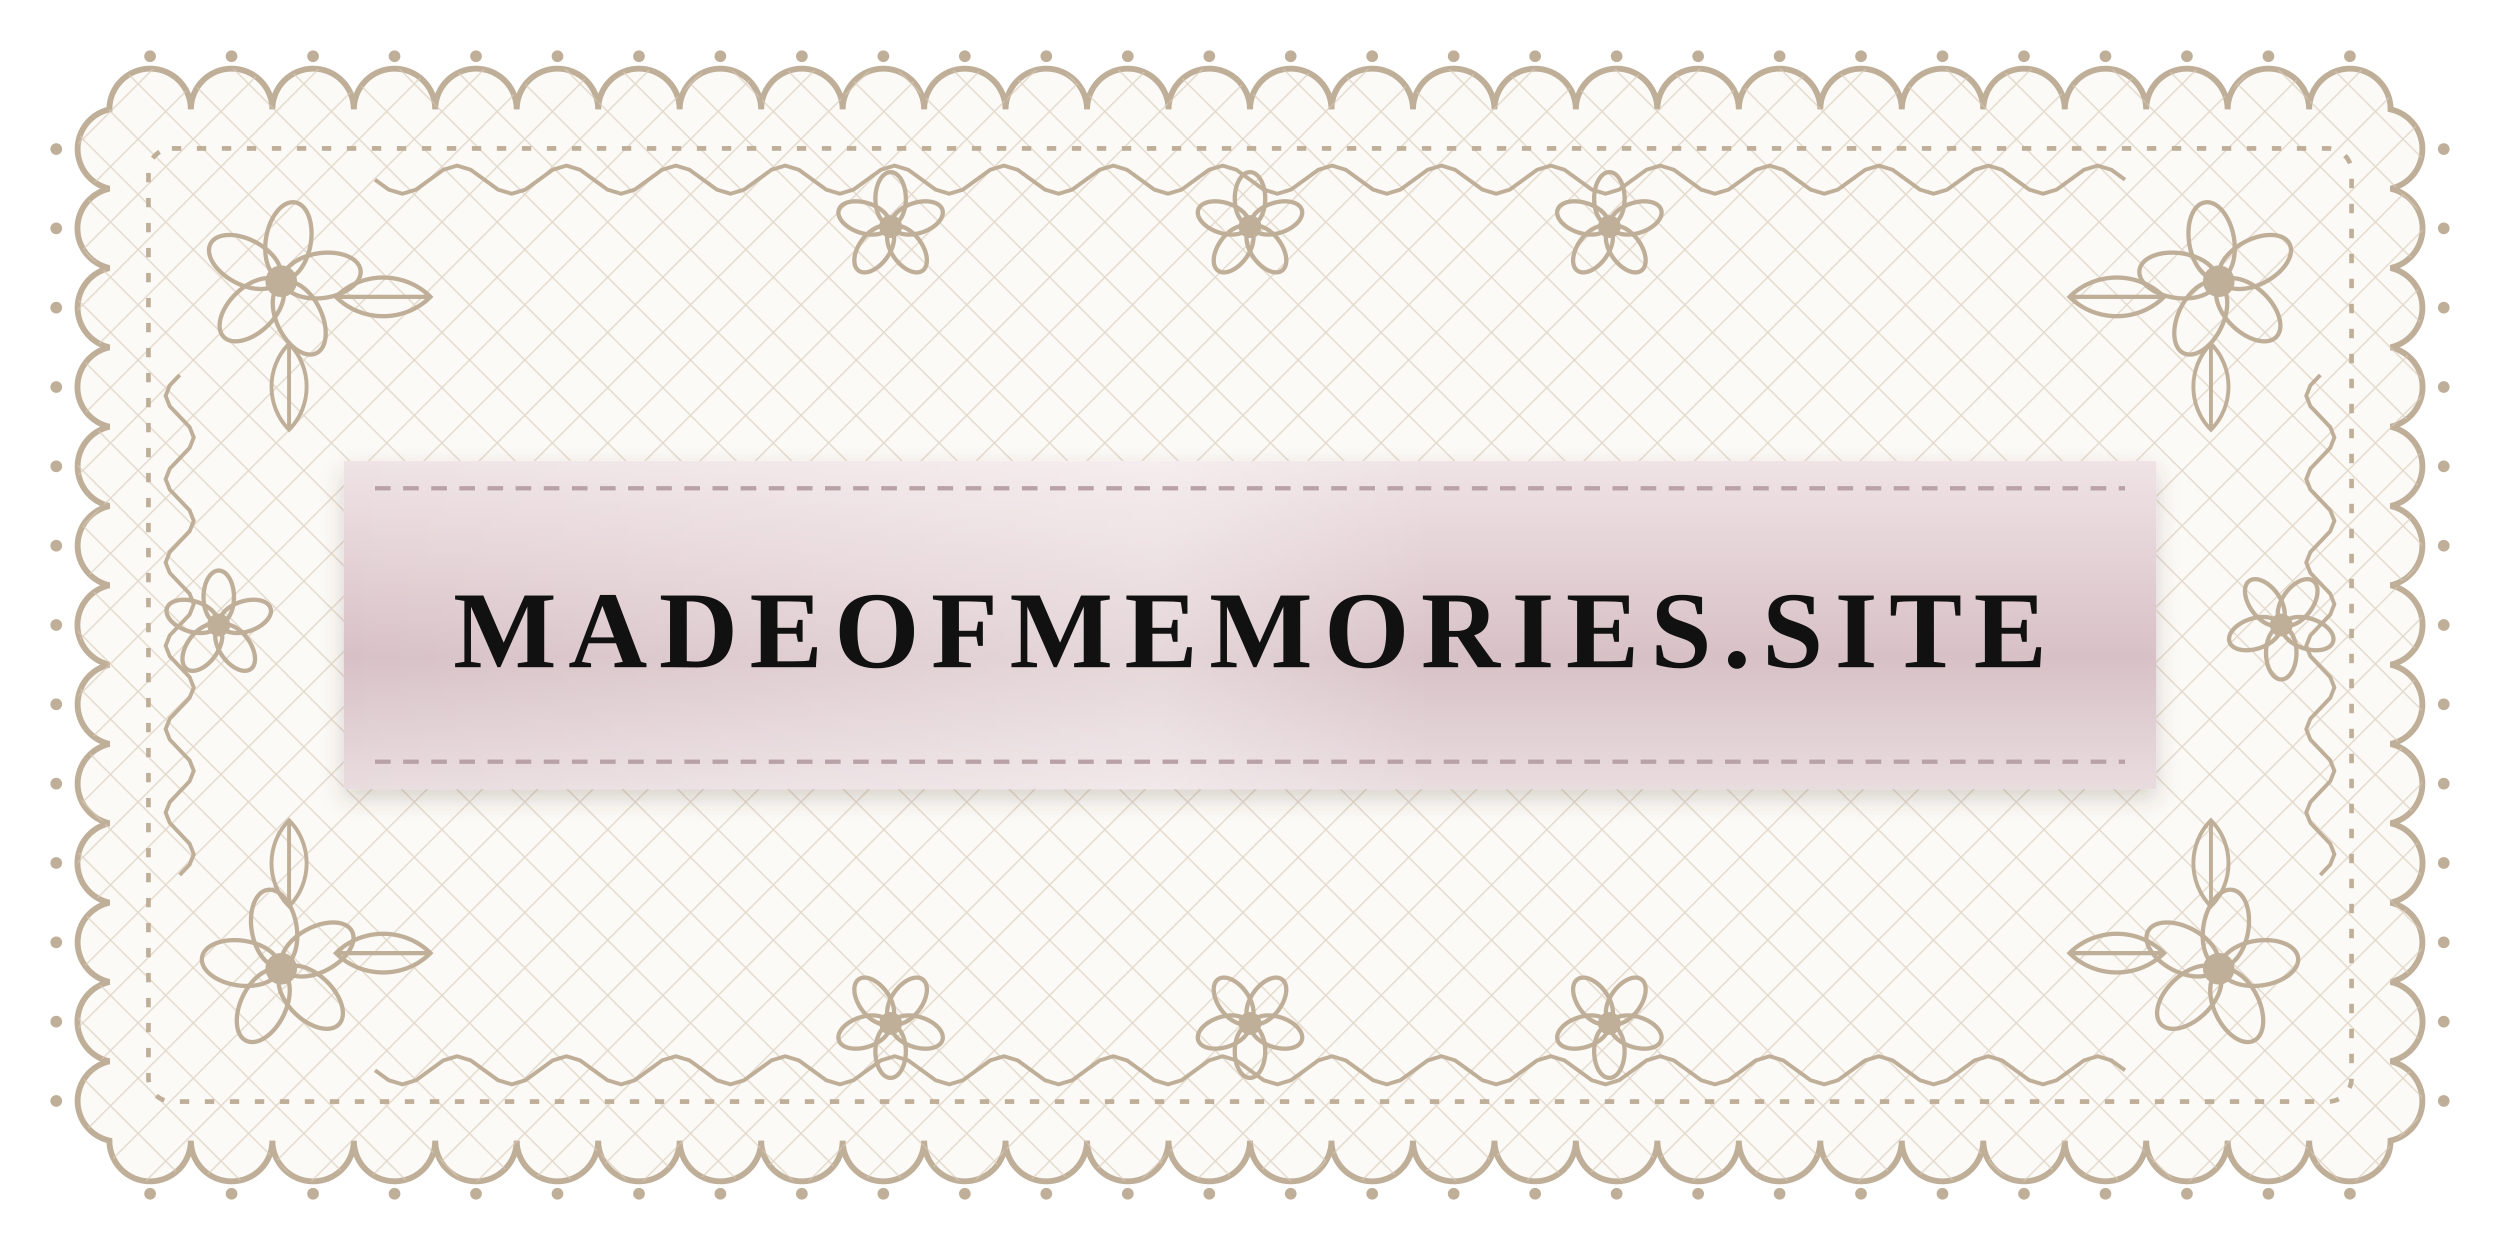
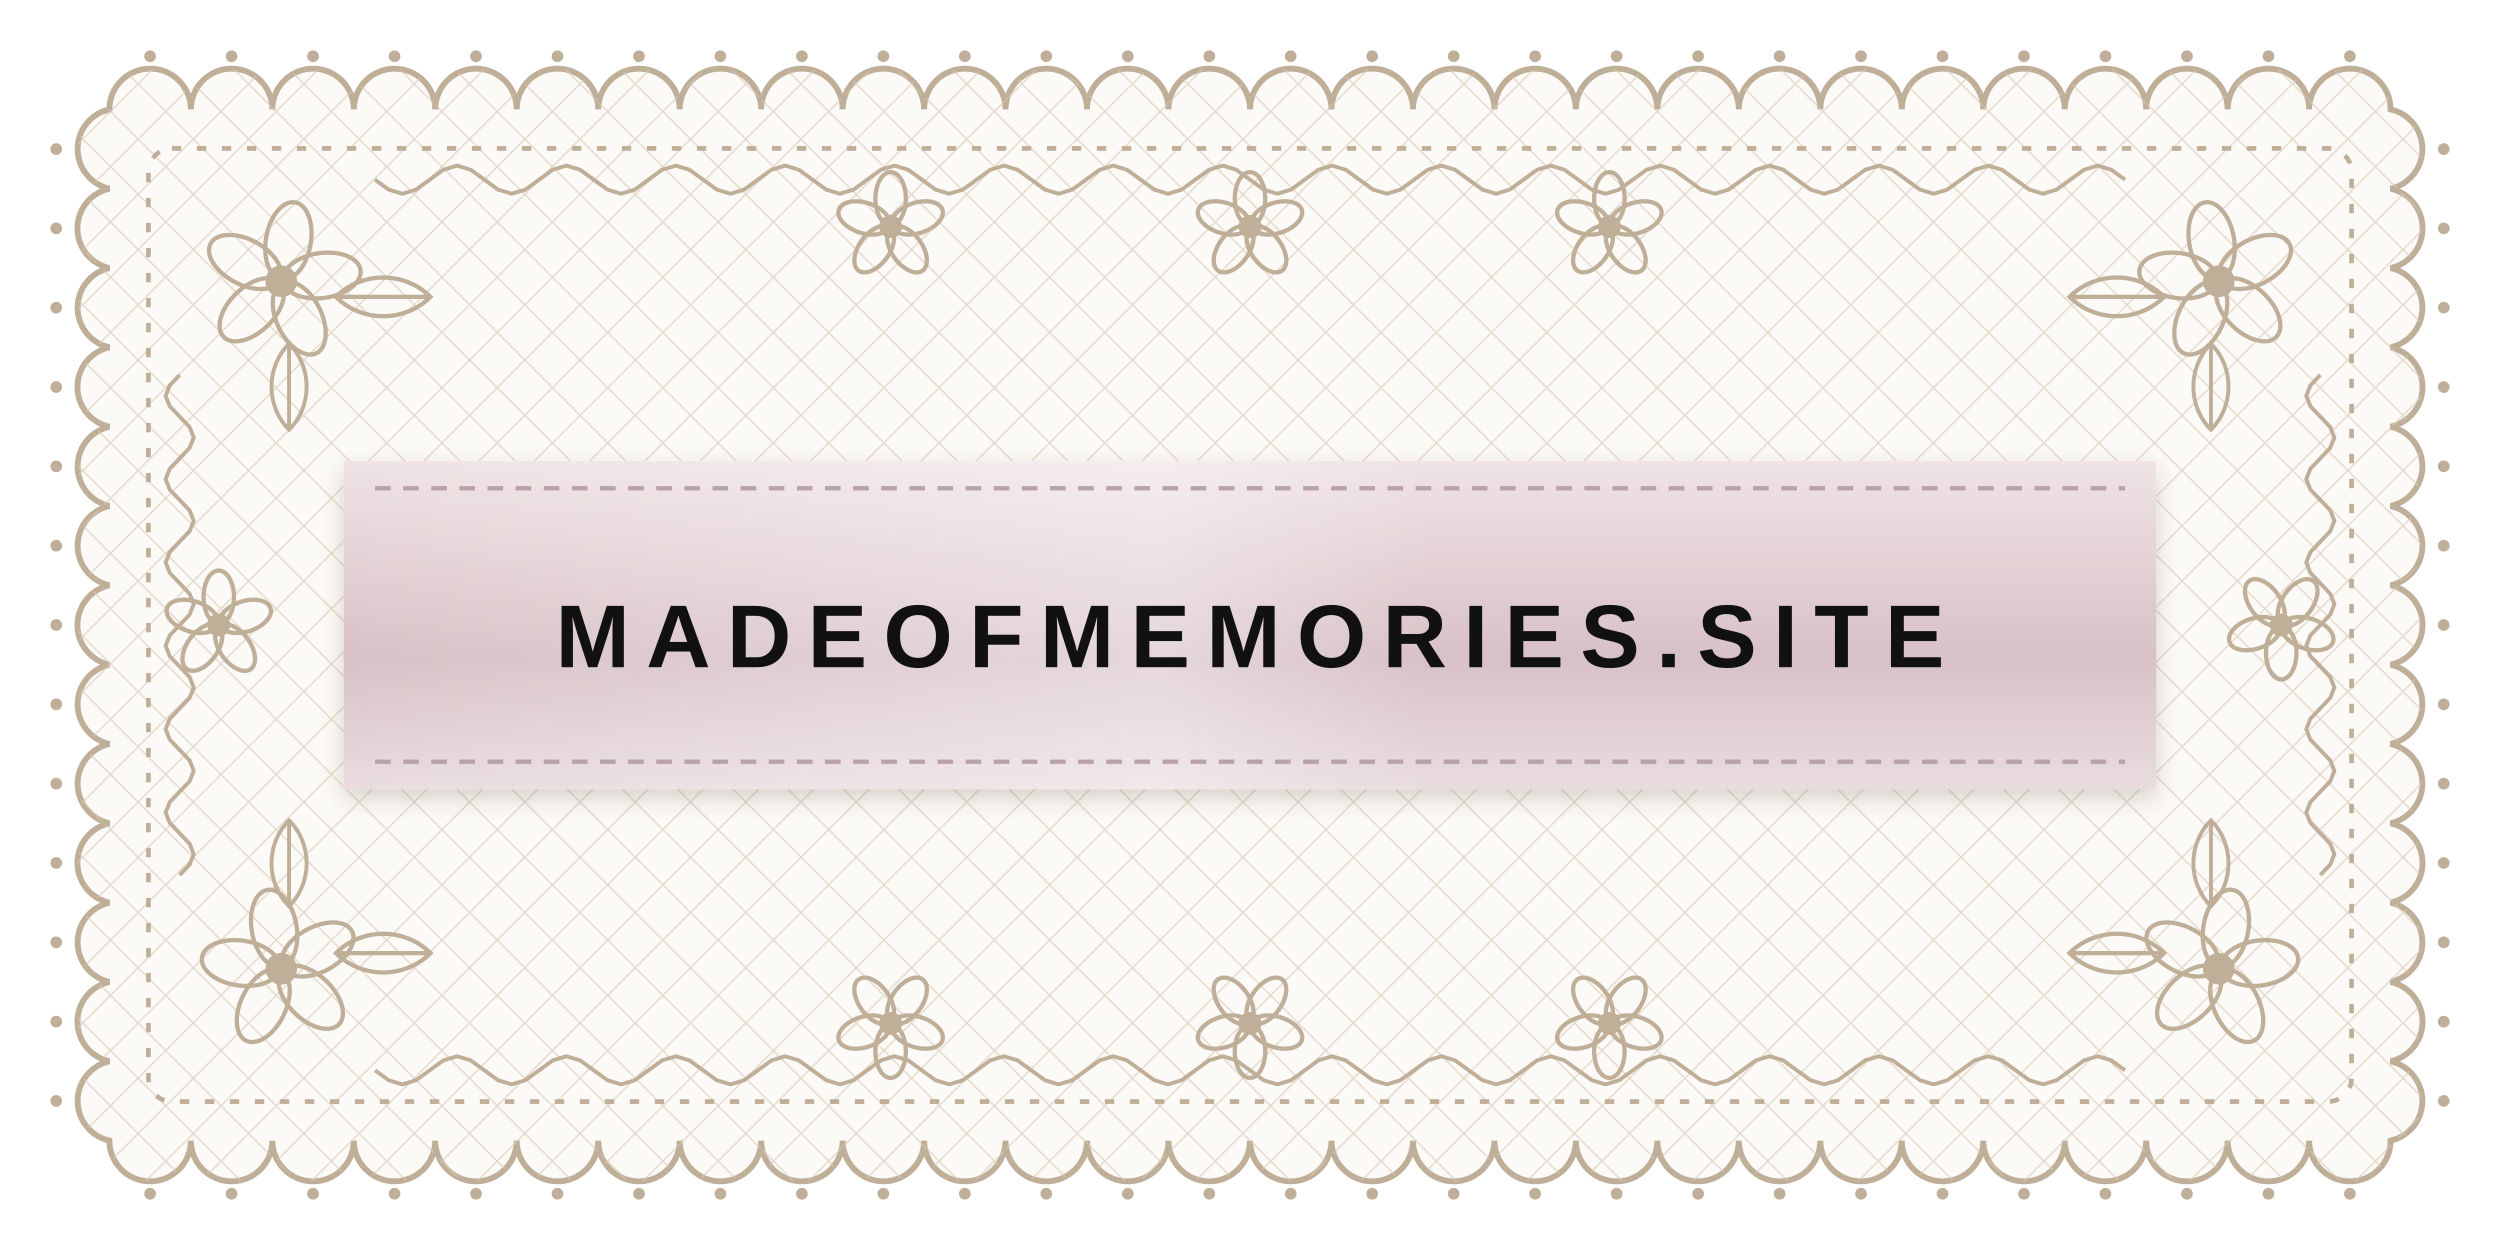
<svg xmlns="http://www.w3.org/2000/svg" viewBox="0 0 320 160" role="img" aria-label="madeofmemories.site">
  <defs>
    <pattern id="mom-net" width="5" height="5" patternUnits="userSpaceOnUse" patternTransform="rotate(45)">
      <path d="M0 0H5M0 0V5" stroke="#d8cbb9" stroke-width=".35" opacity=".7" />
    </pattern>
    <linearGradient id="mom-satin" x1="0" y1="0" x2="0" y2="1">
      <stop offset="0" stop-color="#efe3e5" />
      <stop offset=".35" stop-color="#e2cfd3" />
      <stop offset=".6" stop-color="#d7c1c6" />
      <stop offset="1" stop-color="#e9dcdf" />
    </linearGradient>
    <linearGradient id="mom-sheen" x1="0" y1="0" x2="1" y2="0">
      <stop offset="0" stop-color="#fff" stop-opacity="0" />
      <stop offset=".45" stop-color="#fff" stop-opacity=".35" />
      <stop offset=".6" stop-color="#fff" stop-opacity="0" />
    </linearGradient>
    <filter id="mom-shadow" x="-10%" y="-30%" width="120%" height="160%">
      <feDropShadow dx="0" dy="1.2" stdDeviation="1.4" flood-color="#5a4636" flood-opacity=".22" />
    </filter>
  </defs>
  <path d="M14 14 A5.20 5.20 0 0 1 24.43 14.00 A5.20 5.20 0 0 1 34.86 14.00 A5.20 5.20 0 0 1 45.29 14.00 A5.20 5.20 0 0 1 55.71 14.00 A5.20 5.20 0 0 1 66.14 14.00 A5.20 5.20 0 0 1 76.57 14.00 A5.20 5.20 0 0 1 87.00 14.00 A5.20 5.20 0 0 1 97.43 14.00 A5.20 5.20 0 0 1 107.86 14.00 A5.20 5.20 0 0 1 118.29 14.00 A5.20 5.20 0 0 1 128.71 14.00 A5.20 5.20 0 0 1 139.14 14.00 A5.20 5.20 0 0 1 149.57 14.00 A5.20 5.20 0 0 1 160.00 14.00 A5.20 5.20 0 0 1 170.43 14.00 A5.20 5.20 0 0 1 180.86 14.00 A5.20 5.20 0 0 1 191.29 14.00 A5.20 5.20 0 0 1 201.71 14.00 A5.20 5.20 0 0 1 212.14 14.00 A5.20 5.20 0 0 1 222.57 14.00 A5.20 5.20 0 0 1 233.00 14.00 A5.20 5.20 0 0 1 243.43 14.00 A5.20 5.20 0 0 1 253.86 14.00 A5.20 5.20 0 0 1 264.29 14.00 A5.20 5.20 0 0 1 274.71 14.00 A5.20 5.20 0 0 1 285.14 14.00 A5.20 5.20 0 0 1 295.57 14.00 A5.20 5.20 0 0 1 306.00 14.00 A5.20 5.20 0 0 1 306.00 24.15 A5.20 5.20 0 0 1 306.00 34.31 A5.20 5.20 0 0 1 306.00 44.46 A5.20 5.20 0 0 1 306.00 54.62 A5.20 5.20 0 0 1 306.00 64.77 A5.20 5.20 0 0 1 306.00 74.92 A5.20 5.20 0 0 1 306.00 85.08 A5.20 5.20 0 0 1 306.00 95.23 A5.20 5.20 0 0 1 306.00 105.38 A5.20 5.20 0 0 1 306.00 115.54 A5.20 5.20 0 0 1 306.00 125.69 A5.20 5.20 0 0 1 306.00 135.85 A5.20 5.20 0 0 1 306.00 146.00 A5.20 5.20 0 0 1 295.57 146.00 A5.20 5.20 0 0 1 285.14 146.00 A5.20 5.20 0 0 1 274.71 146.00 A5.20 5.20 0 0 1 264.29 146.00 A5.20 5.20 0 0 1 253.86 146.00 A5.20 5.20 0 0 1 243.43 146.00 A5.20 5.20 0 0 1 233.00 146.00 A5.20 5.20 0 0 1 222.57 146.00 A5.20 5.20 0 0 1 212.14 146.00 A5.20 5.20 0 0 1 201.71 146.00 A5.20 5.20 0 0 1 191.29 146.00 A5.20 5.20 0 0 1 180.86 146.00 A5.20 5.20 0 0 1 170.43 146.00 A5.20 5.20 0 0 1 160.00 146.00 A5.20 5.20 0 0 1 149.57 146.00 A5.20 5.20 0 0 1 139.14 146.00 A5.20 5.20 0 0 1 128.71 146.00 A5.20 5.20 0 0 1 118.29 146.00 A5.20 5.20 0 0 1 107.86 146.00 A5.20 5.20 0 0 1 97.43 146.00 A5.20 5.20 0 0 1 87.00 146.00 A5.20 5.20 0 0 1 76.57 146.00 A5.20 5.20 0 0 1 66.14 146.00 A5.20 5.20 0 0 1 55.71 146.00 A5.20 5.20 0 0 1 45.29 146.00 A5.20 5.20 0 0 1 34.86 146.00 A5.20 5.20 0 0 1 24.43 146.00 A5.20 5.20 0 0 1 14.00 146.00 A5.20 5.20 0 0 1 14.00 135.85 A5.20 5.20 0 0 1 14.00 125.69 A5.20 5.20 0 0 1 14.00 115.54 A5.20 5.20 0 0 1 14.00 105.38 A5.20 5.20 0 0 1 14.00 95.23 A5.20 5.20 0 0 1 14.00 85.08 A5.20 5.20 0 0 1 14.00 74.92 A5.20 5.20 0 0 1 14.00 64.77 A5.20 5.20 0 0 1 14.00 54.62 A5.20 5.20 0 0 1 14.00 44.46 A5.20 5.20 0 0 1 14.00 34.31 A5.20 5.20 0 0 1 14.00 24.15 A5.20 5.20 0 0 1 14.00 14.00Z" fill="#fcfaf6" stroke="#bfae98" stroke-width=".75" />
  <g fill="#bfae98">
    <circle cx="19.21" cy="7.20" r=".75" />
    <circle cx="29.64" cy="7.20" r=".75" />
    <circle cx="40.07" cy="7.20" r=".75" />
    <circle cx="50.50" cy="7.20" r=".75" />
    <circle cx="60.93" cy="7.20" r=".75" />
    <circle cx="71.36" cy="7.20" r=".75" />
    <circle cx="81.79" cy="7.20" r=".75" />
    <circle cx="92.21" cy="7.20" r=".75" />
    <circle cx="102.64" cy="7.20" r=".75" />
    <circle cx="113.07" cy="7.20" r=".75" />
    <circle cx="123.50" cy="7.20" r=".75" />
    <circle cx="133.93" cy="7.20" r=".75" />
    <circle cx="144.36" cy="7.20" r=".75" />
    <circle cx="154.79" cy="7.20" r=".75" />
    <circle cx="165.21" cy="7.20" r=".75" />
    <circle cx="175.64" cy="7.20" r=".75" />
    <circle cx="186.07" cy="7.20" r=".75" />
    <circle cx="196.50" cy="7.20" r=".75" />
    <circle cx="206.93" cy="7.20" r=".75" />
    <circle cx="217.36" cy="7.20" r=".75" />
    <circle cx="227.79" cy="7.20" r=".75" />
    <circle cx="238.21" cy="7.20" r=".75" />
    <circle cx="248.64" cy="7.20" r=".75" />
    <circle cx="259.07" cy="7.20" r=".75" />
    <circle cx="269.50" cy="7.20" r=".75" />
    <circle cx="279.93" cy="7.20" r=".75" />
    <circle cx="290.36" cy="7.20" r=".75" />
    <circle cx="300.79" cy="7.20" r=".75" />
    <circle cx="312.80" cy="19.08" r=".75" />
    <circle cx="312.80" cy="29.23" r=".75" />
    <circle cx="312.80" cy="39.38" r=".75" />
    <circle cx="312.80" cy="49.54" r=".75" />
    <circle cx="312.80" cy="59.69" r=".75" />
    <circle cx="312.80" cy="69.85" r=".75" />
    <circle cx="312.80" cy="80.00" r=".75" />
    <circle cx="312.80" cy="90.15" r=".75" />
    <circle cx="312.80" cy="100.31" r=".75" />
    <circle cx="312.80" cy="110.46" r=".75" />
    <circle cx="312.80" cy="120.62" r=".75" />
    <circle cx="312.80" cy="130.77" r=".75" />
    <circle cx="312.80" cy="140.92" r=".75" />
    <circle cx="300.79" cy="152.80" r=".75" />
    <circle cx="290.36" cy="152.80" r=".75" />
    <circle cx="279.93" cy="152.80" r=".75" />
    <circle cx="269.50" cy="152.80" r=".75" />
    <circle cx="259.07" cy="152.80" r=".75" />
    <circle cx="248.64" cy="152.80" r=".75" />
    <circle cx="238.21" cy="152.80" r=".75" />
    <circle cx="227.79" cy="152.80" r=".75" />
    <circle cx="217.36" cy="152.80" r=".75" />
    <circle cx="206.93" cy="152.80" r=".75" />
    <circle cx="196.50" cy="152.80" r=".75" />
    <circle cx="186.07" cy="152.80" r=".75" />
    <circle cx="175.64" cy="152.80" r=".75" />
    <circle cx="165.21" cy="152.80" r=".75" />
    <circle cx="154.79" cy="152.80" r=".75" />
    <circle cx="144.36" cy="152.80" r=".75" />
    <circle cx="133.93" cy="152.80" r=".75" />
    <circle cx="123.50" cy="152.80" r=".75" />
    <circle cx="113.07" cy="152.80" r=".75" />
    <circle cx="102.64" cy="152.80" r=".75" />
    <circle cx="92.21" cy="152.80" r=".75" />
    <circle cx="81.79" cy="152.80" r=".75" />
    <circle cx="71.36" cy="152.80" r=".75" />
    <circle cx="60.93" cy="152.80" r=".75" />
    <circle cx="50.50" cy="152.80" r=".75" />
    <circle cx="40.07" cy="152.80" r=".75" />
    <circle cx="29.64" cy="152.80" r=".75" />
    <circle cx="19.21" cy="152.80" r=".75" />
    <circle cx="7.20" cy="140.92" r=".75" />
    <circle cx="7.20" cy="130.77" r=".75" />
    <circle cx="7.20" cy="120.62" r=".75" />
    <circle cx="7.20" cy="110.46" r=".75" />
    <circle cx="7.20" cy="100.31" r=".75" />
    <circle cx="7.20" cy="90.15" r=".75" />
    <circle cx="7.20" cy="80.00" r=".75" />
    <circle cx="7.20" cy="69.85" r=".75" />
    <circle cx="7.20" cy="59.69" r=".75" />
    <circle cx="7.20" cy="49.54" r=".75" />
    <circle cx="7.20" cy="39.38" r=".75" />
    <circle cx="7.20" cy="29.23" r=".75" />
    <circle cx="7.20" cy="19.08" r=".75" />
  </g>
  <path d="M14 14 A5.20 5.20 0 0 1 24.43 14.00 A5.20 5.20 0 0 1 34.86 14.00 A5.20 5.20 0 0 1 45.29 14.00 A5.20 5.20 0 0 1 55.71 14.00 A5.20 5.20 0 0 1 66.14 14.00 A5.20 5.20 0 0 1 76.57 14.00 A5.20 5.20 0 0 1 87.00 14.00 A5.20 5.20 0 0 1 97.43 14.00 A5.20 5.20 0 0 1 107.86 14.00 A5.20 5.20 0 0 1 118.29 14.00 A5.20 5.20 0 0 1 128.71 14.00 A5.20 5.20 0 0 1 139.14 14.00 A5.20 5.20 0 0 1 149.57 14.00 A5.20 5.20 0 0 1 160.00 14.00 A5.20 5.20 0 0 1 170.43 14.00 A5.20 5.20 0 0 1 180.86 14.00 A5.20 5.20 0 0 1 191.29 14.00 A5.20 5.20 0 0 1 201.71 14.00 A5.20 5.20 0 0 1 212.14 14.00 A5.20 5.20 0 0 1 222.57 14.00 A5.20 5.20 0 0 1 233.00 14.00 A5.20 5.20 0 0 1 243.43 14.00 A5.20 5.20 0 0 1 253.86 14.00 A5.20 5.20 0 0 1 264.29 14.00 A5.20 5.20 0 0 1 274.71 14.00 A5.20 5.20 0 0 1 285.14 14.00 A5.20 5.20 0 0 1 295.57 14.00 A5.20 5.20 0 0 1 306.00 14.00 A5.20 5.20 0 0 1 306.00 24.15 A5.20 5.20 0 0 1 306.00 34.31 A5.20 5.20 0 0 1 306.00 44.46 A5.20 5.20 0 0 1 306.00 54.62 A5.20 5.20 0 0 1 306.00 64.77 A5.20 5.20 0 0 1 306.00 74.92 A5.20 5.20 0 0 1 306.00 85.08 A5.20 5.20 0 0 1 306.00 95.23 A5.20 5.20 0 0 1 306.00 105.38 A5.20 5.20 0 0 1 306.00 115.54 A5.20 5.20 0 0 1 306.00 125.69 A5.20 5.20 0 0 1 306.00 135.85 A5.20 5.20 0 0 1 306.00 146.00 A5.20 5.20 0 0 1 295.57 146.00 A5.20 5.20 0 0 1 285.14 146.00 A5.20 5.20 0 0 1 274.71 146.00 A5.20 5.20 0 0 1 264.29 146.00 A5.20 5.20 0 0 1 253.86 146.00 A5.20 5.20 0 0 1 243.43 146.00 A5.20 5.20 0 0 1 233.00 146.00 A5.20 5.20 0 0 1 222.57 146.00 A5.20 5.20 0 0 1 212.14 146.00 A5.20 5.20 0 0 1 201.71 146.00 A5.20 5.20 0 0 1 191.29 146.00 A5.20 5.20 0 0 1 180.86 146.00 A5.20 5.20 0 0 1 170.43 146.00 A5.20 5.20 0 0 1 160.00 146.00 A5.20 5.20 0 0 1 149.57 146.00 A5.20 5.20 0 0 1 139.14 146.00 A5.20 5.20 0 0 1 128.71 146.00 A5.20 5.20 0 0 1 118.29 146.00 A5.20 5.20 0 0 1 107.86 146.00 A5.20 5.20 0 0 1 97.43 146.00 A5.20 5.20 0 0 1 87.00 146.00 A5.20 5.20 0 0 1 76.57 146.00 A5.20 5.20 0 0 1 66.14 146.00 A5.20 5.20 0 0 1 55.71 146.00 A5.20 5.20 0 0 1 45.29 146.00 A5.20 5.20 0 0 1 34.86 146.00 A5.20 5.20 0 0 1 24.43 146.00 A5.20 5.20 0 0 1 14.00 146.00 A5.20 5.20 0 0 1 14.00 135.85 A5.20 5.20 0 0 1 14.00 125.69 A5.20 5.20 0 0 1 14.00 115.54 A5.20 5.20 0 0 1 14.00 105.38 A5.20 5.20 0 0 1 14.00 95.23 A5.20 5.20 0 0 1 14.00 85.08 A5.20 5.20 0 0 1 14.00 74.92 A5.20 5.20 0 0 1 14.00 64.77 A5.20 5.20 0 0 1 14.00 54.62 A5.20 5.20 0 0 1 14.00 44.46 A5.20 5.20 0 0 1 14.00 34.31 A5.20 5.20 0 0 1 14.00 24.15 A5.20 5.20 0 0 1 14.00 14.00Z" fill="url(#mom-net)" />
  <rect x="19" y="19" width="282" height="122" rx="3" fill="none" stroke="#bfae98" stroke-width=".6" stroke-dasharray="1.2 2" />
  <path d="M48.00 23.00 L49.75 24.27 L51.50 24.80 L53.25 24.27 L55.00 23.00 L56.75 21.73 L58.50 21.20 L60.25 21.73 L62.00 23.00 L63.75 24.27 L65.50 24.80 L67.25 24.27 L69.00 23.00 L70.75 21.73 L72.50 21.20 L74.25 21.73 L76.00 23.00 L77.75 24.27 L79.50 24.80 L81.25 24.27 L83.00 23.00 L84.75 21.73 L86.50 21.20 L88.25 21.73 L90.00 23.00 L91.75 24.27 L93.50 24.80 L95.25 24.27 L97.00 23.00 L98.75 21.73 L100.50 21.20 L102.25 21.73 L104.00 23.00 L105.75 24.27 L107.50 24.80 L109.25 24.27 L111.00 23.00 L112.75 21.73 L114.50 21.20 L116.25 21.73 L118.00 23.00 L119.75 24.27 L121.50 24.80 L123.25 24.27 L125.00 23.00 L126.75 21.73 L128.50 21.20 L130.25 21.73 L132.00 23.00 L133.75 24.27 L135.50 24.80 L137.25 24.27 L139.00 23.00 L140.75 21.73 L142.50 21.20 L144.25 21.73 L146.00 23.00 L147.75 24.27 L149.50 24.80 L151.25 24.27 L153.00 23.00 L154.75 21.73 L156.50 21.20 L158.25 21.73 L160.00 23.00 L161.75 24.27 L163.50 24.80 L165.25 24.27 L167.00 23.00 L168.75 21.73 L170.50 21.20 L172.25 21.73 L174.00 23.00 L175.75 24.27 L177.50 24.80 L179.25 24.27 L181.00 23.00 L182.75 21.73 L184.50 21.20 L186.25 21.73 L188.00 23.00 L189.75 24.27 L191.50 24.80 L193.25 24.27 L195.00 23.00 L196.75 21.73 L198.50 21.20 L200.25 21.73 L202.00 23.00 L203.75 24.27 L205.50 24.80 L207.25 24.27 L209.00 23.00 L210.75 21.73 L212.50 21.20 L214.25 21.73 L216.00 23.00 L217.75 24.27 L219.50 24.80 L221.25 24.27 L223.00 23.00 L224.75 21.73 L226.50 21.20 L228.25 21.73 L230.00 23.00 L231.75 24.27 L233.50 24.80 L235.25 24.27 L237.00 23.00 L238.75 21.73 L240.50 21.20 L242.25 21.73 L244.00 23.00 L245.75 24.27 L247.50 24.80 L249.25 24.27 L251.00 23.00 L252.75 21.73 L254.50 21.20 L256.25 21.73 L258.00 23.00 L259.75 24.27 L261.50 24.80 L263.25 24.27 L265.00 23.00 L266.75 21.73 L268.50 21.20 L270.25 21.73 L272.00 23.00 M272.00 137.00 L270.25 135.73 L268.50 135.20 L266.75 135.73 L265.00 137.00 L263.25 138.27 L261.50 138.80 L259.75 138.27 L258.00 137.00 L256.25 135.73 L254.50 135.20 L252.75 135.73 L251.00 137.00 L249.25 138.27 L247.50 138.80 L245.75 138.27 L244.00 137.00 L242.25 135.73 L240.50 135.20 L238.75 135.73 L237.00 137.00 L235.25 138.27 L233.50 138.80 L231.75 138.27 L230.00 137.00 L228.25 135.73 L226.50 135.20 L224.75 135.73 L223.00 137.00 L221.25 138.27 L219.50 138.80 L217.75 138.27 L216.00 137.00 L214.25 135.73 L212.50 135.20 L210.75 135.73 L209.00 137.00 L207.25 138.27 L205.50 138.80 L203.75 138.27 L202.00 137.00 L200.25 135.73 L198.50 135.20 L196.75 135.73 L195.00 137.00 L193.25 138.27 L191.50 138.80 L189.75 138.27 L188.00 137.00 L186.25 135.73 L184.50 135.20 L182.75 135.73 L181.00 137.00 L179.25 138.27 L177.50 138.80 L175.75 138.27 L174.00 137.00 L172.25 135.73 L170.50 135.20 L168.75 135.73 L167.00 137.00 L165.25 138.27 L163.50 138.80 L161.75 138.27 L160.00 137.00 L158.25 135.73 L156.50 135.20 L154.75 135.73 L153.00 137.00 L151.25 138.27 L149.50 138.80 L147.75 138.27 L146.00 137.00 L144.25 135.73 L142.50 135.20 L140.75 135.73 L139.00 137.00 L137.25 138.27 L135.50 138.80 L133.75 138.27 L132.00 137.00 L130.25 135.73 L128.50 135.20 L126.75 135.73 L125.00 137.00 L123.25 138.27 L121.50 138.80 L119.75 138.27 L118.00 137.00 L116.25 135.73 L114.50 135.20 L112.75 135.73 L111.00 137.00 L109.25 138.27 L107.50 138.80 L105.75 138.27 L104.00 137.00 L102.25 135.73 L100.50 135.20 L98.75 135.73 L97.00 137.00 L95.25 138.27 L93.50 138.80 L91.75 138.27 L90.00 137.00 L88.25 135.73 L86.50 135.20 L84.75 135.73 L83.00 137.00 L81.25 138.27 L79.50 138.80 L77.75 138.27 L76.00 137.00 L74.25 135.73 L72.50 135.20 L70.75 135.73 L69.00 137.00 L67.25 138.27 L65.50 138.80 L63.75 138.27 L62.00 137.00 L60.25 135.73 L58.50 135.20 L56.75 135.73 L55.00 137.00 L53.25 138.27 L51.50 138.80 L49.75 138.27 L48.00 137.00 M23.00 48.00 L21.73 49.33 L21.20 50.67 L21.73 52.00 L23.00 53.33 L24.27 54.67 L24.80 56.00 L24.27 57.33 L23.00 58.67 L21.73 60.00 L21.20 61.33 L21.73 62.67 L23.00 64.00 L24.27 65.33 L24.80 66.67 L24.27 68.00 L23.00 69.33 L21.73 70.67 L21.20 72.00 L21.73 73.33 L23.00 74.67 L24.27 76.00 L24.80 77.33 L24.27 78.67 L23.00 80.00 L21.73 81.33 L21.20 82.67 L21.73 84.00 L23.00 85.33 L24.27 86.67 L24.80 88.00 L24.27 89.33 L23.00 90.67 L21.73 92.00 L21.20 93.33 L21.73 94.67 L23.00 96.00 L24.27 97.33 L24.80 98.67 L24.27 100.00 L23.00 101.33 L21.73 102.67 L21.20 104.00 L21.73 105.33 L23.00 106.67 L24.27 108.00 L24.80 109.33 L24.27 110.67 L23.00 112.00 M297.00 112.00 L298.27 110.67 L298.80 109.33 L298.27 108.00 L297.00 106.67 L295.73 105.33 L295.20 104.00 L295.73 102.67 L297.00 101.33 L298.27 100.00 L298.80 98.67 L298.27 97.33 L297.00 96.00 L295.73 94.67 L295.20 93.33 L295.73 92.00 L297.00 90.67 L298.27 89.33 L298.80 88.00 L298.27 86.67 L297.00 85.33 L295.73 84.00 L295.20 82.67 L295.73 81.33 L297.00 80.00 L298.27 78.67 L298.80 77.33 L298.27 76.00 L297.00 74.67 L295.73 73.33 L295.20 72.00 L295.73 70.67 L297.00 69.33 L298.27 68.00 L298.80 66.67 L298.27 65.33 L297.00 64.00 L295.73 62.67 L295.20 61.33 L295.73 60.00 L297.00 58.67 L298.27 57.33 L298.80 56.00 L298.27 54.67 L297.00 53.33 L295.73 52.00 L295.20 50.67 L295.73 49.33 L297.00 48.00" fill="none" stroke="#bfae98" stroke-width=".5" />
  <g fill="none" stroke="#bfae98" stroke-width=".55">
    <ellipse cx="36" cy="30.75" rx="2.88" ry="5.00" transform="rotate(10 36 36)" />
    <ellipse cx="36" cy="30.75" rx="2.88" ry="5.00" transform="rotate(82 36 36)" />
    <ellipse cx="36" cy="30.75" rx="2.88" ry="5.00" transform="rotate(154 36 36)" />
    <ellipse cx="36" cy="30.75" rx="2.88" ry="5.00" transform="rotate(226 36 36)" />
    <ellipse cx="36" cy="30.75" rx="2.88" ry="5.00" transform="rotate(298 36 36)" />
    <circle cx="36" cy="36" r="1.75" fill="#bfae98" />
  </g>
  <path d="M0 0C3 -3 8 -3 11 0C8 3 3 3 0 0Z M0 0L11 0" transform="translate(43 38) rotate(0) scale(1.1)" fill="none" stroke="#bfae98" stroke-width=".5" />
  <path d="M0 0C3 -3 8 -3 11 0C8 3 3 3 0 0Z M0 0L11 0" transform="translate(37 44) rotate(90) scale(1.0)" fill="none" stroke="#bfae98" stroke-width=".5" />
  <g fill="none" stroke="#bfae98" stroke-width=".55">
    <ellipse cx="284" cy="30.75" rx="2.88" ry="5.00" transform="rotate(-10 284 36)" />
    <ellipse cx="284" cy="30.75" rx="2.88" ry="5.00" transform="rotate(62 284 36)" />
    <ellipse cx="284" cy="30.75" rx="2.88" ry="5.00" transform="rotate(134 284 36)" />
    <ellipse cx="284" cy="30.75" rx="2.88" ry="5.00" transform="rotate(206 284 36)" />
    <ellipse cx="284" cy="30.75" rx="2.88" ry="5.00" transform="rotate(278 284 36)" />
    <circle cx="284" cy="36" r="1.75" fill="#bfae98" />
  </g>
  <path d="M0 0C3 -3 8 -3 11 0C8 3 3 3 0 0Z M0 0L11 0" transform="translate(277 38) rotate(180) scale(1.1)" fill="none" stroke="#bfae98" stroke-width=".5" />
  <path d="M0 0C3 -3 8 -3 11 0C8 3 3 3 0 0Z M0 0L11 0" transform="translate(283 44) rotate(90) scale(1.0)" fill="none" stroke="#bfae98" stroke-width=".5" />
  <g fill="none" stroke="#bfae98" stroke-width=".55">
    <ellipse cx="36" cy="118.75" rx="2.88" ry="5.00" transform="rotate(-10 36 124)" />
    <ellipse cx="36" cy="118.75" rx="2.88" ry="5.00" transform="rotate(62 36 124)" />
    <ellipse cx="36" cy="118.75" rx="2.88" ry="5.00" transform="rotate(134 36 124)" />
    <ellipse cx="36" cy="118.75" rx="2.88" ry="5.00" transform="rotate(206 36 124)" />
    <ellipse cx="36" cy="118.75" rx="2.88" ry="5.00" transform="rotate(278 36 124)" />
    <circle cx="36" cy="124" r="1.75" fill="#bfae98" />
  </g>
  <path d="M0 0C3 -3 8 -3 11 0C8 3 3 3 0 0Z M0 0L11 0" transform="translate(43 122) rotate(0) scale(1.1)" fill="none" stroke="#bfae98" stroke-width=".5" />
  <path d="M0 0C3 -3 8 -3 11 0C8 3 3 3 0 0Z M0 0L11 0" transform="translate(37 116) rotate(-90) scale(1.0)" fill="none" stroke="#bfae98" stroke-width=".5" />
  <g fill="none" stroke="#bfae98" stroke-width=".55">
    <ellipse cx="284" cy="118.75" rx="2.88" ry="5.00" transform="rotate(10 284 124)" />
    <ellipse cx="284" cy="118.75" rx="2.88" ry="5.00" transform="rotate(82 284 124)" />
    <ellipse cx="284" cy="118.75" rx="2.88" ry="5.00" transform="rotate(154 284 124)" />
    <ellipse cx="284" cy="118.75" rx="2.88" ry="5.00" transform="rotate(226 284 124)" />
    <ellipse cx="284" cy="118.75" rx="2.88" ry="5.00" transform="rotate(298 284 124)" />
    <circle cx="284" cy="124" r="1.75" fill="#bfae98" />
  </g>
  <path d="M0 0C3 -3 8 -3 11 0C8 3 3 3 0 0Z M0 0L11 0" transform="translate(277 122) rotate(180) scale(1.1)" fill="none" stroke="#bfae98" stroke-width=".5" />
  <path d="M0 0C3 -3 8 -3 11 0C8 3 3 3 0 0Z M0 0L11 0" transform="translate(283 116) rotate(-90) scale(1.0)" fill="none" stroke="#bfae98" stroke-width=".5" />
  <g fill="none" stroke="#bfae98" stroke-width=".55">
    <ellipse cx="114.0" cy="25.43" rx="1.95" ry="3.40" transform="rotate(0 114.0 29)" />
    <ellipse cx="114.0" cy="25.43" rx="1.95" ry="3.40" transform="rotate(72 114.0 29)" />
    <ellipse cx="114.0" cy="25.43" rx="1.95" ry="3.40" transform="rotate(144 114.0 29)" />
    <ellipse cx="114.0" cy="25.43" rx="1.95" ry="3.40" transform="rotate(216 114.0 29)" />
    <ellipse cx="114.0" cy="25.43" rx="1.95" ry="3.40" transform="rotate(288 114.0 29)" />
    <circle cx="114.0" cy="29" r="1.19" fill="#bfae98" />
  </g>
  <g fill="none" stroke="#bfae98" stroke-width=".55">
    <ellipse cx="114.0" cy="127.43" rx="1.95" ry="3.40" transform="rotate(36 114.0 131)" />
    <ellipse cx="114.0" cy="127.43" rx="1.95" ry="3.40" transform="rotate(108 114.0 131)" />
    <ellipse cx="114.0" cy="127.43" rx="1.95" ry="3.40" transform="rotate(180 114.0 131)" />
    <ellipse cx="114.0" cy="127.43" rx="1.95" ry="3.40" transform="rotate(252 114.0 131)" />
    <ellipse cx="114.0" cy="127.43" rx="1.95" ry="3.40" transform="rotate(324 114.0 131)" />
    <circle cx="114.0" cy="131" r="1.19" fill="#bfae98" />
  </g>
  <g fill="none" stroke="#bfae98" stroke-width=".55">
    <ellipse cx="160.0" cy="25.43" rx="1.95" ry="3.40" transform="rotate(0 160.0 29)" />
    <ellipse cx="160.0" cy="25.43" rx="1.95" ry="3.40" transform="rotate(72 160.0 29)" />
    <ellipse cx="160.0" cy="25.43" rx="1.95" ry="3.40" transform="rotate(144 160.0 29)" />
    <ellipse cx="160.0" cy="25.43" rx="1.95" ry="3.40" transform="rotate(216 160.0 29)" />
    <ellipse cx="160.0" cy="25.43" rx="1.95" ry="3.40" transform="rotate(288 160.0 29)" />
    <circle cx="160.0" cy="29" r="1.19" fill="#bfae98" />
  </g>
  <g fill="none" stroke="#bfae98" stroke-width=".55">
    <ellipse cx="160.0" cy="127.43" rx="1.95" ry="3.40" transform="rotate(36 160.0 131)" />
    <ellipse cx="160.0" cy="127.43" rx="1.95" ry="3.40" transform="rotate(108 160.0 131)" />
    <ellipse cx="160.0" cy="127.43" rx="1.95" ry="3.40" transform="rotate(180 160.0 131)" />
    <ellipse cx="160.0" cy="127.43" rx="1.95" ry="3.40" transform="rotate(252 160.0 131)" />
    <ellipse cx="160.0" cy="127.43" rx="1.95" ry="3.40" transform="rotate(324 160.0 131)" />
    <circle cx="160.0" cy="131" r="1.19" fill="#bfae98" />
  </g>
  <g fill="none" stroke="#bfae98" stroke-width=".55">
    <ellipse cx="206.0" cy="25.43" rx="1.95" ry="3.40" transform="rotate(0 206.0 29)" />
    <ellipse cx="206.0" cy="25.43" rx="1.95" ry="3.40" transform="rotate(72 206.0 29)" />
    <ellipse cx="206.0" cy="25.43" rx="1.95" ry="3.40" transform="rotate(144 206.0 29)" />
    <ellipse cx="206.0" cy="25.43" rx="1.95" ry="3.40" transform="rotate(216 206.0 29)" />
    <ellipse cx="206.0" cy="25.43" rx="1.95" ry="3.40" transform="rotate(288 206.0 29)" />
    <circle cx="206.0" cy="29" r="1.19" fill="#bfae98" />
  </g>
  <g fill="none" stroke="#bfae98" stroke-width=".55">
    <ellipse cx="206.0" cy="127.43" rx="1.95" ry="3.40" transform="rotate(36 206.0 131)" />
    <ellipse cx="206.0" cy="127.43" rx="1.95" ry="3.40" transform="rotate(108 206.0 131)" />
    <ellipse cx="206.0" cy="127.43" rx="1.95" ry="3.40" transform="rotate(180 206.0 131)" />
    <ellipse cx="206.0" cy="127.43" rx="1.95" ry="3.40" transform="rotate(252 206.0 131)" />
    <ellipse cx="206.0" cy="127.43" rx="1.95" ry="3.40" transform="rotate(324 206.0 131)" />
    <circle cx="206.0" cy="131" r="1.19" fill="#bfae98" />
  </g>
  <g fill="none" stroke="#bfae98" stroke-width=".55">
    <ellipse cx="28" cy="76.43" rx="1.95" ry="3.40" transform="rotate(0 28 80.0)" />
    <ellipse cx="28" cy="76.43" rx="1.95" ry="3.40" transform="rotate(72 28 80.0)" />
    <ellipse cx="28" cy="76.43" rx="1.95" ry="3.40" transform="rotate(144 28 80.0)" />
    <ellipse cx="28" cy="76.43" rx="1.95" ry="3.40" transform="rotate(216 28 80.0)" />
    <ellipse cx="28" cy="76.43" rx="1.95" ry="3.40" transform="rotate(288 28 80.0)" />
    <circle cx="28" cy="80.0" r="1.19" fill="#bfae98" />
  </g>
  <g fill="none" stroke="#bfae98" stroke-width=".55">
    <ellipse cx="292" cy="76.43" rx="1.95" ry="3.40" transform="rotate(36 292 80.0)" />
    <ellipse cx="292" cy="76.43" rx="1.95" ry="3.40" transform="rotate(108 292 80.0)" />
    <ellipse cx="292" cy="76.43" rx="1.95" ry="3.40" transform="rotate(180 292 80.0)" />
    <ellipse cx="292" cy="76.43" rx="1.95" ry="3.40" transform="rotate(252 292 80.0)" />
    <ellipse cx="292" cy="76.43" rx="1.95" ry="3.40" transform="rotate(324 292 80.0)" />
    <circle cx="292" cy="80.0" r="1.19" fill="#bfae98" />
  </g>
  <g filter="url(#mom-shadow)">
    <rect x="44" y="59.0" width="232" height="42" fill="url(#mom-satin)" />
    <rect x="44" y="59.0" width="232" height="42" fill="url(#mom-sheen)" />
    <path d="M48 62.5H272M48 97.5H272" stroke="#b9a1a8" stroke-width=".55" stroke-dasharray="2 1.6" />
  </g>
-   <text x="160.0" y="85.4" text-anchor="middle" font-family="'Cormorant Garamond', Georgia, 'Times New Roman', serif" font-weight="700" font-size="14" letter-spacing="1.5" fill="#111">MADEOFMEMORIES.SITE</text>
+   <text x="160.0" y="85.4" text-anchor="middle" font-family="Montserrat, 'Helvetica Neue', Arial, sans-serif" font-weight="600" font-size="11.4" letter-spacing="2.1" fill="#111">MADEOFMEMORIES.SITE</text>
</svg>
